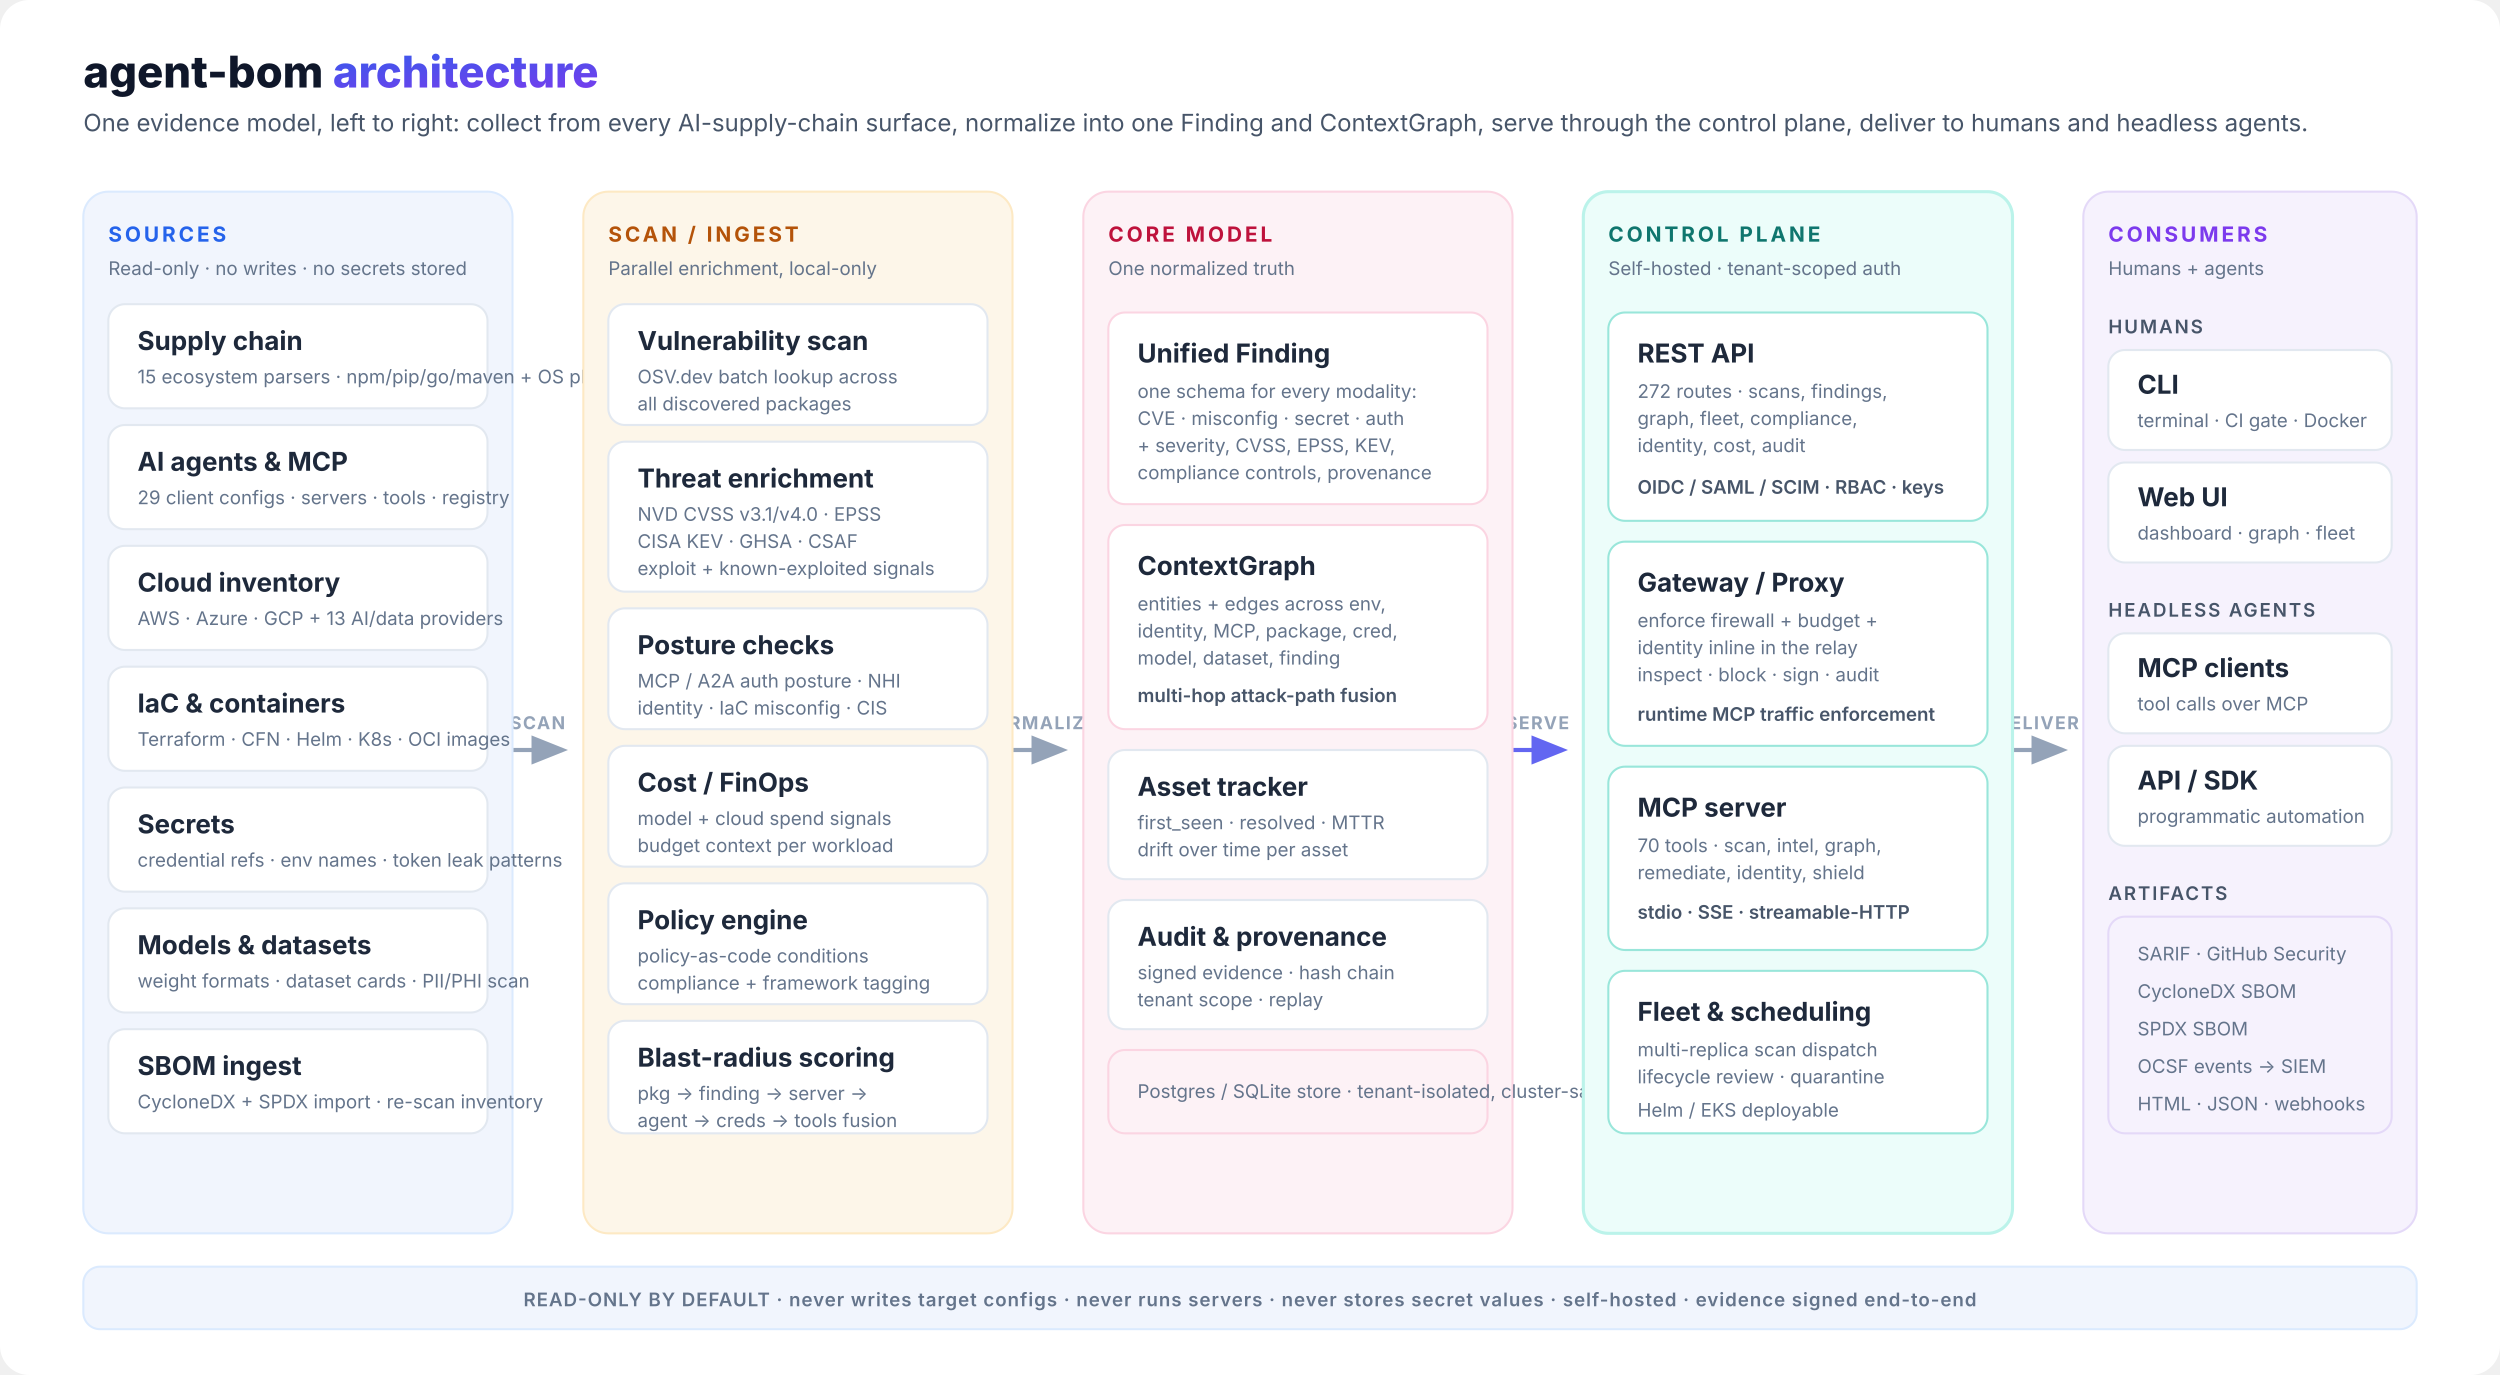
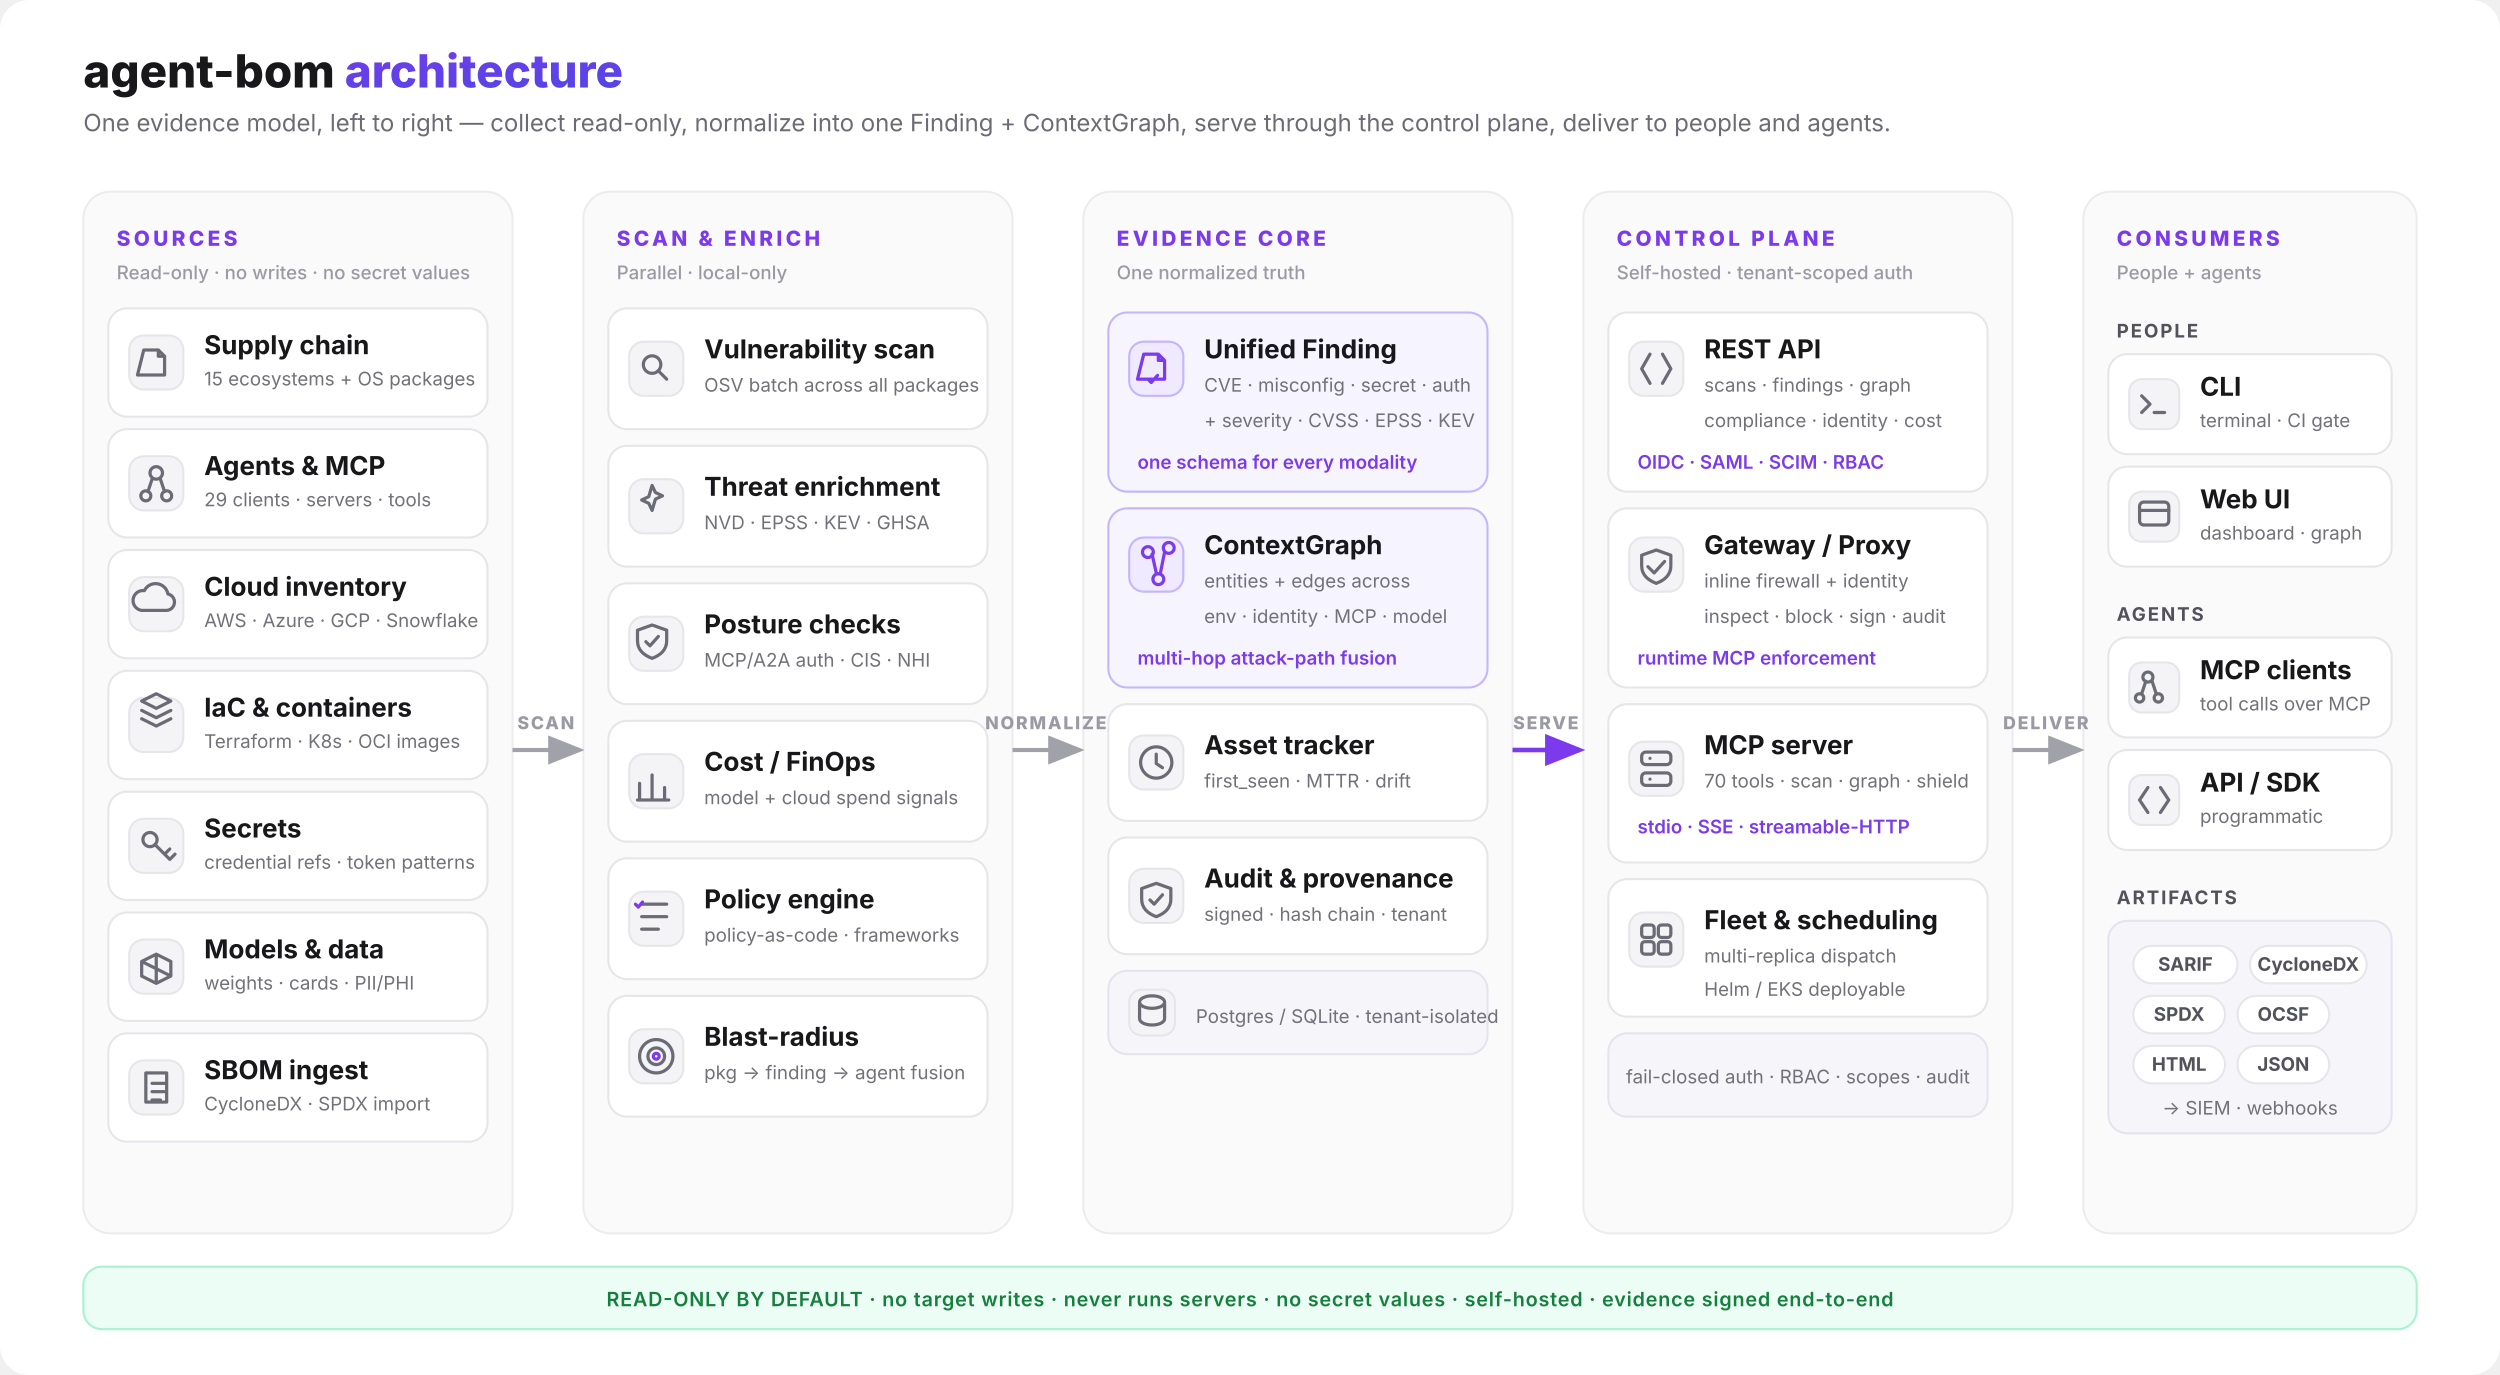
<svg xmlns="http://www.w3.org/2000/svg" viewBox="0 0 1200 660" fill="none" role="img" aria-labelledby="abom-archl-title abom-archl-desc">
  <defs>
    <linearGradient id="abom-accent-l" x1="0" y1="0" x2="1" y2="1">
-       <stop offset="0%" stop-color="#2563eb" />
-       <stop offset="100%" stop-color="#7c3aed" />
+       <stop offset="0%" stop-color="#7c3aed" />
+       <stop offset="100%" stop-color="#4f46e5" />
    </linearGradient>
    <marker id="abom-arrow-l" viewBox="0 0 10 8" refX="8.5" refY="4" markerWidth="9" markerHeight="7" orient="auto">
-       <path d="M0 0 L10 4 L0 8 Z" fill="#94a3b8" />
+       <path d="M0 0 L10 4 L0 8 Z" fill="#a1a1aa" />
    </marker>
    <marker id="abom-arrow-accent-l" viewBox="0 0 10 8" refX="8.5" refY="4" markerWidth="9" markerHeight="7" orient="auto">
-       <path d="M0 0 L10 4 L0 8 Z" fill="#6366f1" />
+       <path d="M0 0 L10 4 L0 8 Z" fill="#7c3aed" />
    </marker>
    <style>
-       text { font-family: system-ui, -apple-system, 'Segoe UI', sans-serif; }
-       .title { font-size: 21px; font-weight: 800; fill: #0f172a; }
-       .subtitle { font-size: 11.5px; font-weight: 400; fill: #475569; }
-       .lane-label { font-size: 10px; font-weight: 700; letter-spacing: 0.14em; }
-       .node-title { font-size: 12.5px; font-weight: 700; fill: #1e293b; }
-       .node-sub { font-size: 9px; font-weight: 400; fill: #64748b; }
-       .pill { font-size: 9px; font-weight: 600; fill: #475569; }
-       .flow-label { font-size: 8.5px; font-weight: 700; letter-spacing: 0.08em; fill: #94a3b8; }
-       .footer { font-size: 9px; font-weight: 600; letter-spacing: 0.05em; fill: #64748b; }
+       text { font-family: Inter, system-ui, -apple-system, 'Segoe UI', sans-serif; }
+       .title { font-size: 22px; font-weight: 800; fill: #18181b; }
+       .subtitle { font-size: 11.5px; font-weight: 400; fill: #6b6b75; }
+       .lane-label { font-size: 10px; font-weight: 800; letter-spacing: 0.16em; fill: #7c3aed; }
+       .lane-sub { font-size: 9px; font-weight: 500; fill: #9a9aa4; }
+       .node-title { font-size: 12.5px; font-weight: 700; fill: #18181b; }
+       .node-sub { font-size: 9px; font-weight: 400; fill: #71717a; }
+       .pill { font-size: 9px; font-weight: 600; fill: #7c3aed; }
+       .flow-label { font-size: 8.5px; font-weight: 800; letter-spacing: 0.1em; fill: #9a9aa4; }
+       .chip { font-size: 9px; font-weight: 700; fill: #52525b; }
+       .footer { font-size: 9.5px; font-weight: 600; letter-spacing: 0.04em; fill: #15803d; }
+       .ic { fill: none; stroke: #6b6b76; stroke-width: 1.55; stroke-linecap: round; stroke-linejoin: round; }
+       .ic-a { fill: none; stroke: #7c3aed; stroke-width: 1.55; stroke-linecap: round; stroke-linejoin: round; }
    </style>
  </defs>
  <rect width="1200" height="660" rx="14" fill="#ffffff" />
  <text x="40" y="42" class="title">agent-bom <tspan fill="url(#abom-accent-l)">architecture</tspan>
  </text>
-   <text x="40" y="63" class="subtitle">One evidence model, left to right: collect from every AI-supply-chain surface, normalize into one Finding and ContextGraph, serve through the control plane, deliver to humans and headless agents.</text>
-   <line x1="246" y1="360" x2="270" y2="360" stroke="#94a3b8" stroke-width="2" marker-end="url(#abom-arrow-l)" />
-   <text x="258" y="350" text-anchor="middle" class="flow-label">SCAN</text>
-   <line x1="486" y1="360" x2="510" y2="360" stroke="#94a3b8" stroke-width="2" marker-end="url(#abom-arrow-l)" />
-   <text x="498" y="350" text-anchor="middle" class="flow-label">NORMALIZE</text>
-   <line x1="726" y1="360" x2="750" y2="360" stroke="#6366f1" stroke-width="2" marker-end="url(#abom-arrow-accent-l)" />
-   <text x="738" y="350" text-anchor="middle" class="flow-label" fill="#6366f1">SERVE</text>
-   <line x1="966" y1="360" x2="990" y2="360" stroke="#94a3b8" stroke-width="2" marker-end="url(#abom-arrow-l)" />
-   <text x="978" y="350" text-anchor="middle" class="flow-label">DELIVER</text>
-   <rect x="40" y="92" width="206" height="500" rx="12" fill="#f1f5fd" stroke="#dbeafe" stroke-width="1" />
-   <text x="52" y="116" class="lane-label" fill="#2563eb">SOURCES</text>
-   <text x="52" y="132" class="node-sub">Read-only · no writes · no secrets stored</text>
-   <g>
-     <rect x="52" y="146" width="182" height="50" rx="8" fill="#ffffff" stroke="#e2e8f0" />
-     <text x="66" y="168" class="node-title">Supply chain</text>
-     <text x="66" y="184" class="node-sub">15 ecosystem parsers · npm/pip/go/maven + OS pkgs</text>
-   </g>
-   <g>
-     <rect x="52" y="204" width="182" height="50" rx="8" fill="#ffffff" stroke="#e2e8f0" />
-     <text x="66" y="226" class="node-title">AI agents &amp; MCP</text>
-     <text x="66" y="242" class="node-sub">29 client configs · servers · tools · registry</text>
-   </g>
-   <g>
-     <rect x="52" y="262" width="182" height="50" rx="8" fill="#ffffff" stroke="#e2e8f0" />
-     <text x="66" y="284" class="node-title">Cloud inventory</text>
-     <text x="66" y="300" class="node-sub">AWS · Azure · GCP + 13 AI/data providers</text>
-   </g>
-   <g>
-     <rect x="52" y="320" width="182" height="50" rx="8" fill="#ffffff" stroke="#e2e8f0" />
-     <text x="66" y="342" class="node-title">IaC &amp; containers</text>
-     <text x="66" y="358" class="node-sub">Terraform · CFN · Helm · K8s · OCI images</text>
-   </g>
-   <g>
-     <rect x="52" y="378" width="182" height="50" rx="8" fill="#ffffff" stroke="#e2e8f0" />
-     <text x="66" y="400" class="node-title">Secrets</text>
-     <text x="66" y="416" class="node-sub">credential refs · env names · token leak patterns</text>
-   </g>
-   <g>
-     <rect x="52" y="436" width="182" height="50" rx="8" fill="#ffffff" stroke="#e2e8f0" />
-     <text x="66" y="458" class="node-title">Models &amp; datasets</text>
-     <text x="66" y="474" class="node-sub">weight formats · dataset cards · PII/PHI scan</text>
-   </g>
-   <g>
-     <rect x="52" y="494" width="182" height="50" rx="8" fill="#ffffff" stroke="#e2e8f0" />
-     <text x="66" y="516" class="node-title">SBOM ingest</text>
-     <text x="66" y="532" class="node-sub">CycloneDX + SPDX import · re-scan inventory</text>
-   </g>
-   <rect x="280" y="92" width="206" height="500" rx="12" fill="#fdf6e9" stroke="#fde9c4" stroke-width="1" />
-   <text x="292" y="116" class="lane-label" fill="#b45309">SCAN / INGEST</text>
-   <text x="292" y="132" class="node-sub">Parallel enrichment, local-only</text>
-   <g>
-     <rect x="292" y="146" width="182" height="58" rx="8" fill="#ffffff" stroke="#e2e8f0" />
-     <text x="306" y="168" class="node-title">Vulnerability scan</text>
-     <text x="306" y="184" class="node-sub">OSV.dev batch lookup across</text>
-     <text x="306" y="197" class="node-sub">all discovered packages</text>
-   </g>
-   <g>
-     <rect x="292" y="212" width="182" height="72" rx="8" fill="#ffffff" stroke="#e2e8f0" />
-     <text x="306" y="234" class="node-title">Threat enrichment</text>
-     <text x="306" y="250" class="node-sub">NVD CVSS v3.1/v4.0 · EPSS</text>
-     <text x="306" y="263" class="node-sub">CISA KEV · GHSA · CSAF</text>
-     <text x="306" y="276" class="node-sub">exploit + known-exploited signals</text>
-   </g>
-   <g>
-     <rect x="292" y="292" width="182" height="58" rx="8" fill="#ffffff" stroke="#e2e8f0" />
-     <text x="306" y="314" class="node-title">Posture checks</text>
-     <text x="306" y="330" class="node-sub">MCP / A2A auth posture · NHI</text>
-     <text x="306" y="343" class="node-sub">identity · IaC misconfig · CIS</text>
-   </g>
-   <g>
-     <rect x="292" y="358" width="182" height="58" rx="8" fill="#ffffff" stroke="#e2e8f0" />
-     <text x="306" y="380" class="node-title">Cost / FinOps</text>
-     <text x="306" y="396" class="node-sub">model + cloud spend signals</text>
-     <text x="306" y="409" class="node-sub">budget context per workload</text>
-   </g>
-   <g>
-     <rect x="292" y="424" width="182" height="58" rx="8" fill="#ffffff" stroke="#e2e8f0" />
-     <text x="306" y="446" class="node-title">Policy engine</text>
-     <text x="306" y="462" class="node-sub">policy-as-code conditions</text>
-     <text x="306" y="475" class="node-sub">compliance + framework tagging</text>
-   </g>
-   <g>
-     <rect x="292" y="490" width="182" height="54" rx="8" fill="#ffffff" stroke="#e2e8f0" />
-     <text x="306" y="512" class="node-title">Blast-radius scoring</text>
-     <text x="306" y="528" class="node-sub">pkg → finding → server →</text>
-     <text x="306" y="541" class="node-sub">agent → creds → tools fusion</text>
-   </g>
-   <rect x="520" y="92" width="206" height="500" rx="12" fill="#fdf2f6" stroke="#fbd5e2" stroke-width="1" />
-   <text x="532" y="116" class="lane-label" fill="#be123c">CORE MODEL</text>
-   <text x="532" y="132" class="node-sub">One normalized truth</text>
-   <g>
-     <rect x="532" y="150" width="182" height="92" rx="8" fill="#ffffff" stroke="#fbd5e2" />
-     <text x="546" y="174" class="node-title">Unified Finding</text>
-     <text x="546" y="191" class="node-sub">one schema for every modality:</text>
-     <text x="546" y="204" class="node-sub">CVE · misconfig · secret · auth</text>
-     <text x="546" y="217" class="node-sub">+ severity, CVSS, EPSS, KEV,</text>
-     <text x="546" y="230" class="node-sub">compliance controls, provenance</text>
-   </g>
-   <g>
-     <rect x="532" y="252" width="182" height="98" rx="8" fill="#ffffff" stroke="#fbd5e2" />
-     <text x="546" y="276" class="node-title">ContextGraph</text>
-     <text x="546" y="293" class="node-sub">entities + edges across env,</text>
-     <text x="546" y="306" class="node-sub">identity, MCP, package, cred,</text>
-     <text x="546" y="319" class="node-sub">model, dataset, finding</text>
-     <text x="546" y="337" class="pill" fill="#be123c">multi-hop attack-path fusion</text>
-   </g>
-   <g>
-     <rect x="532" y="360" width="182" height="62" rx="8" fill="#ffffff" stroke="#e2e8f0" />
-     <text x="546" y="382" class="node-title">Asset tracker</text>
-     <text x="546" y="398" class="node-sub">first_seen · resolved · MTTR</text>
-     <text x="546" y="411" class="node-sub">drift over time per asset</text>
-   </g>
-   <g>
-     <rect x="532" y="432" width="182" height="62" rx="8" fill="#ffffff" stroke="#e2e8f0" />
-     <text x="546" y="454" class="node-title">Audit &amp; provenance</text>
-     <text x="546" y="470" class="node-sub">signed evidence · hash chain</text>
-     <text x="546" y="483" class="node-sub">tenant scope · replay</text>
-   </g>
-   <g>
-     <rect x="532" y="504" width="182" height="40" rx="8" fill="#fdf2f6" stroke="#fbd5e2" />
-     <text x="546" y="527" class="node-sub" fill="#475569">Postgres / SQLite store · tenant-isolated, cluster-safe</text>
-   </g>
-   <rect x="760" y="92" width="206" height="500" rx="12" fill="#ecfdfa" stroke="#bbf3ea" stroke-width="1.5" />
-   <text x="772" y="116" class="lane-label" fill="#0f766e">CONTROL PLANE</text>
-   <text x="772" y="132" class="node-sub">Self-hosted · tenant-scoped auth</text>
-   <g>
-     <rect x="772" y="150" width="182" height="100" rx="8" fill="#ffffff" stroke="#99e6da" />
-     <text x="786" y="174" class="node-title" fill="#0f766e">REST API</text>
-     <text x="786" y="191" class="node-sub">272 routes · scans, findings,</text>
-     <text x="786" y="204" class="node-sub">graph, fleet, compliance,</text>
-     <text x="786" y="217" class="node-sub">identity, cost, audit</text>
-     <text x="786" y="237" class="pill" fill="#0f766e">OIDC / SAML / SCIM · RBAC · keys</text>
-   </g>
-   <g>
-     <rect x="772" y="260" width="182" height="98" rx="8" fill="#ffffff" stroke="#99e6da" />
-     <text x="786" y="284" class="node-title" fill="#0f766e">Gateway / Proxy</text>
-     <text x="786" y="301" class="node-sub">enforce firewall + budget +</text>
-     <text x="786" y="314" class="node-sub">identity inline in the relay</text>
-     <text x="786" y="327" class="node-sub">inspect · block · sign · audit</text>
-     <text x="786" y="346" class="pill" fill="#0f766e">runtime MCP traffic enforcement</text>
-   </g>
-   <g>
-     <rect x="772" y="368" width="182" height="88" rx="8" fill="#ffffff" stroke="#99e6da" />
-     <text x="786" y="392" class="node-title" fill="#0f766e">MCP server</text>
-     <text x="786" y="409" class="node-sub">70 tools · scan, intel, graph,</text>
-     <text x="786" y="422" class="node-sub">remediate, identity, shield</text>
-     <text x="786" y="441" class="pill" fill="#0f766e">stdio · SSE · streamable-HTTP</text>
-   </g>
-   <g>
-     <rect x="772" y="466" width="182" height="78" rx="8" fill="#ffffff" stroke="#99e6da" />
-     <text x="786" y="490" class="node-title" fill="#0f766e">Fleet &amp; scheduling</text>
-     <text x="786" y="507" class="node-sub">multi-replica scan dispatch</text>
-     <text x="786" y="520" class="node-sub">lifecycle review · quarantine</text>
-     <text x="786" y="536" class="node-sub">Helm / EKS deployable</text>
-   </g>
-   <rect x="1000" y="92" width="160" height="500" rx="12" fill="#f6f2fd" stroke="#e4d9f8" stroke-width="1" />
-   <text x="1012" y="116" class="lane-label" fill="#7c3aed">CONSUMERS</text>
-   <text x="1012" y="132" class="node-sub">Humans + agents</text>
-   <text x="1012" y="160" class="pill" fill="#7c3aed" letter-spacing="0.1em">HUMANS</text>
-   <g>
-     <rect x="1012" y="168" width="136" height="48" rx="8" fill="#ffffff" stroke="#e2e8f0" />
-     <text x="1026" y="189" class="node-title">CLI</text>
-     <text x="1026" y="205" class="node-sub">terminal · CI gate · Docker</text>
-   </g>
-   <g>
-     <rect x="1012" y="222" width="136" height="48" rx="8" fill="#ffffff" stroke="#e2e8f0" />
-     <text x="1026" y="243" class="node-title">Web UI</text>
-     <text x="1026" y="259" class="node-sub">dashboard · graph · fleet</text>
-   </g>
-   <text x="1012" y="296" class="pill" fill="#7c3aed" letter-spacing="0.1em">HEADLESS AGENTS</text>
-   <g>
-     <rect x="1012" y="304" width="136" height="48" rx="8" fill="#ffffff" stroke="#e2e8f0" />
-     <text x="1026" y="325" class="node-title">MCP clients</text>
-     <text x="1026" y="341" class="node-sub">tool calls over MCP</text>
-   </g>
-   <g>
-     <rect x="1012" y="358" width="136" height="48" rx="8" fill="#ffffff" stroke="#e2e8f0" />
-     <text x="1026" y="379" class="node-title">API / SDK</text>
-     <text x="1026" y="395" class="node-sub">programmatic automation</text>
-   </g>
-   <text x="1012" y="432" class="pill" fill="#7c3aed" letter-spacing="0.1em">ARTIFACTS</text>
-   <g>
-     <rect x="1012" y="440" width="136" height="104" rx="8" fill="#f6f2fd" stroke="#e4d9f8" />
-     <text x="1026" y="461" class="node-sub" fill="#475569">SARIF · GitHub Security</text>
-     <text x="1026" y="479" class="node-sub" fill="#475569">CycloneDX SBOM</text>
-     <text x="1026" y="497" class="node-sub" fill="#475569">SPDX SBOM</text>
-     <text x="1026" y="515" class="node-sub" fill="#475569">OCSF events → SIEM</text>
-     <text x="1026" y="533" class="node-sub" fill="#475569">HTML · JSON · webhooks</text>
-   </g>
-   <rect x="40" y="608" width="1120" height="30" rx="8" fill="#f1f5fd" stroke="#dbeafe" />
-   <text x="600" y="627" text-anchor="middle" class="footer">READ-ONLY BY DEFAULT · never writes target configs · never runs servers · never stores secret values · self-hosted · evidence signed end-to-end</text>
+   <text x="40" y="63" class="subtitle">One evidence model, left to right — collect read-only, normalize into one Finding + ContextGraph, serve through the control plane, deliver to people and agents.</text>
+   <rect x="40" y="92" width="206" height="500" rx="13" fill="#fafafa" stroke="#ececf0" />
+   <text x="56" y="118" class="lane-label">SOURCES</text>
+   <text x="56" y="134" class="lane-sub">Read-only · no writes · no secret values</text>
+   <g>
+     <rect x="52" y="148" width="182" height="52" rx="9" fill="#ffffff" stroke="#e6e6ea" />
+     <rect x="62" y="161" width="26" height="26" rx="7" fill="#f4f4f6" stroke="#e6e6ea" />
+     <path class="ic" d="M69 168h7l3 3v9h-13z M76 168v3h3" />
+     <text x="98" y="170" class="node-title">Supply chain</text>
+     <text x="98" y="185" class="node-sub">15 ecosystems + OS packages</text>
+   </g>
+   <g>
+     <rect x="52" y="206" width="182" height="52" rx="9" fill="#ffffff" stroke="#e6e6ea" />
+     <rect x="62" y="219" width="26" height="26" rx="7" fill="#f4f4f6" stroke="#e6e6ea" />
+     <circle class="ic" cx="75" cy="227" r="3" />
+     <circle class="ic" cx="70" cy="238" r="2.4" />
+     <circle class="ic" cx="80" cy="238" r="2.4" />
+     <path class="ic" d="M73 230l-2 6 M77 230l2 6" />
+     <text x="98" y="228" class="node-title">Agents &amp; MCP</text>
+     <text x="98" y="243" class="node-sub">29 clients · servers · tools</text>
+   </g>
+   <g>
+     <rect x="52" y="264" width="182" height="52" rx="9" fill="#ffffff" stroke="#e6e6ea" />
+     <rect x="62" y="277" width="26" height="26" rx="7" fill="#f4f4f6" stroke="#e6e6ea" />
+     <path class="ic" d="M68 293h12a4 4 0 0 0 .6-7.9 6 6 0 0 0-11.3-1.6A4.2 4.2 0 0 0 68 293z" />
+     <text x="98" y="286" class="node-title">Cloud inventory</text>
+     <text x="98" y="301" class="node-sub">AWS · Azure · GCP · Snowflake</text>
+   </g>
+   <g>
+     <rect x="52" y="322" width="182" height="52" rx="9" fill="#ffffff" stroke="#e6e6ea" />
+     <rect x="62" y="335" width="26" height="26" rx="7" fill="#f4f4f6" stroke="#e6e6ea" />
+     <path class="ic" d="M75 333l7 3.5-7 3.5-7-3.5z M68 341l7 3.5 7-3.5 M68 345l7 3.5 7-3.5" />
+     <text x="98" y="344" class="node-title">IaC &amp; containers</text>
+     <text x="98" y="359" class="node-sub">Terraform · K8s · OCI images</text>
+   </g>
+   <g>
+     <rect x="52" y="380" width="182" height="52" rx="9" fill="#ffffff" stroke="#e6e6ea" />
+     <rect x="62" y="393" width="26" height="26" rx="7" fill="#f4f4f6" stroke="#e6e6ea" />
+     <circle class="ic" cx="72" cy="403" r="3.4" />
+     <path class="ic" d="M74.4 405.4l7 7 M79 410l2.5-2.5 M81.5 412.5l2.5-2.5" />
+     <text x="98" y="402" class="node-title">Secrets</text>
+     <text x="98" y="417" class="node-sub">credential refs · token patterns</text>
+   </g>
+   <g>
+     <rect x="52" y="438" width="182" height="52" rx="9" fill="#ffffff" stroke="#e6e6ea" />
+     <rect x="62" y="451" width="26" height="26" rx="7" fill="#f4f4f6" stroke="#e6e6ea" />
+     <path class="ic" d="M75 458l7 3.5v7l-7 3.5-7-3.5v-7z M75 458v14 M68 461.5l14 7" />
+     <text x="98" y="460" class="node-title">Models &amp; data</text>
+     <text x="98" y="475" class="node-sub">weights · cards · PII/PHI</text>
+   </g>
+   <g>
+     <rect x="52" y="496" width="182" height="52" rx="9" fill="#ffffff" stroke="#e6e6ea" />
+     <rect x="62" y="509" width="26" height="26" rx="7" fill="#f4f4f6" stroke="#e6e6ea" />
+     <path class="ic" d="M70 515h10v14h-10z M73 520h7 M73 524h7 M73 528h4" />
+     <text x="98" y="518" class="node-title">SBOM ingest</text>
+     <text x="98" y="533" class="node-sub">CycloneDX · SPDX import</text>
+   </g>
+   <rect x="280" y="92" width="206" height="500" rx="13" fill="#fafafa" stroke="#ececf0" />
+   <text x="296" y="118" class="lane-label">SCAN &amp; ENRICH</text>
+   <text x="296" y="134" class="lane-sub">Parallel · local-only</text>
+   <g>
+     <rect x="292" y="148" width="182" height="58" rx="9" fill="#ffffff" stroke="#e6e6ea" />
+     <rect x="302" y="164" width="26" height="26" rx="7" fill="#f4f4f6" stroke="#e6e6ea" />
+     <circle class="ic" cx="313" cy="175" r="4.2" />
+     <path class="ic" d="M316 178l4 4" />
+     <text x="338" y="172" class="node-title">Vulnerability scan</text>
+     <text x="338" y="188" class="node-sub">OSV batch across all packages</text>
+   </g>
+   <g>
+     <rect x="292" y="214" width="182" height="58" rx="9" fill="#ffffff" stroke="#e6e6ea" />
+     <rect x="302" y="230" width="26" height="26" rx="7" fill="#f4f4f6" stroke="#e6e6ea" />
+     <path class="ic" d="M313 233l1.6 3.4 3.4 1.6-3.4 1.6L313 245l-1.6-3.4-3.4-1.6 3.4-1.6z" />
+     <text x="338" y="238" class="node-title">Threat enrichment</text>
+     <text x="338" y="254" class="node-sub">NVD · EPSS · KEV · GHSA</text>
+   </g>
+   <g>
+     <rect x="292" y="280" width="182" height="58" rx="9" fill="#ffffff" stroke="#e6e6ea" />
+     <rect x="302" y="296" width="26" height="26" rx="7" fill="#f4f4f6" stroke="#e6e6ea" />
+     <path class="ic" d="M313 300l7 2.5v5c0 4.5-3 7-7 8.5-4-1.5-7-4-7-8.5v-5z M310 308l2 2 4-4.5" />
+     <text x="338" y="304" class="node-title">Posture checks</text>
+     <text x="338" y="320" class="node-sub">MCP/A2A auth · CIS · NHI</text>
+   </g>
+   <g>
+     <rect x="292" y="346" width="182" height="58" rx="9" fill="#ffffff" stroke="#e6e6ea" />
+     <rect x="302" y="362" width="26" height="26" rx="7" fill="#f4f4f6" stroke="#e6e6ea" />
+     <path class="ic" d="M307 384v-8 M313 384v-12 M319 384v-6 M306 384h15" />
+     <text x="338" y="370" class="node-title">Cost / FinOps</text>
+     <text x="338" y="386" class="node-sub">model + cloud spend signals</text>
+   </g>
+   <g>
+     <rect x="292" y="412" width="182" height="58" rx="9" fill="#ffffff" stroke="#e6e6ea" />
+     <rect x="302" y="428" width="26" height="26" rx="7" fill="#f4f4f6" stroke="#e6e6ea" />
+     <path class="ic" d="M308 434h12 M308 440h12 M308 446h8" />
+     <path class="ic-a" d="M305 434l1.4 1.4 2-2.4" />
+     <text x="338" y="436" class="node-title">Policy engine</text>
+     <text x="338" y="452" class="node-sub">policy-as-code · frameworks</text>
+   </g>
+   <g>
+     <rect x="292" y="478" width="182" height="58" rx="9" fill="#ffffff" stroke="#e6e6ea" />
+     <rect x="302" y="494" width="26" height="26" rx="7" fill="#f4f4f6" stroke="#e6e6ea" />
+     <circle class="ic" cx="315" cy="507" r="8" />
+     <circle class="ic" cx="315" cy="507" r="4" />
+     <circle class="ic-a" cx="315" cy="507" r="1.4" />
+     <text x="338" y="502" class="node-title">Blast-radius</text>
+     <text x="338" y="518" class="node-sub">pkg → finding → agent fusion</text>
+   </g>
+   <rect x="520" y="92" width="206" height="500" rx="13" fill="#fafafa" stroke="#ececf0" />
+   <text x="536" y="118" class="lane-label">EVIDENCE CORE</text>
+   <text x="536" y="134" class="lane-sub">One normalized truth</text>
+   <g>
+     <rect x="532" y="150" width="182" height="86" rx="9" fill="#f6f4ff" stroke="#c4b5fd" />
+     <rect x="542" y="164" width="26" height="26" rx="7" fill="#efeaff" stroke="#c4b5fd" />
+     <path class="ic-a" d="M549 170h7l3 3v9h-13z M556 170v3h3 M551 182l1.6 1.6 3-3.4" />
+     <text x="578" y="172" class="node-title">Unified Finding</text>
+     <text x="578" y="188" class="node-sub">CVE · misconfig · secret · auth</text>
+     <text x="578" y="205" class="node-sub">+ severity · CVSS · EPSS · KEV</text>
+     <text x="546" y="225" class="pill">one schema for every modality</text>
+   </g>
+   <g>
+     <rect x="532" y="244" width="182" height="86" rx="9" fill="#f6f4ff" stroke="#c4b5fd" />
+     <rect x="542" y="258" width="26" height="26" rx="7" fill="#efeaff" stroke="#c4b5fd" />
+     <circle class="ic-a" cx="551" cy="265" r="2.6" />
+     <circle class="ic-a" cx="561" cy="263" r="2.6" />
+     <circle class="ic-a" cx="556" cy="278" r="2.6" />
+     <path class="ic-a" d="M553 266l2 9 M559 265l-2 10" />
+     <text x="578" y="266" class="node-title">ContextGraph</text>
+     <text x="578" y="282" class="node-sub">entities + edges across</text>
+     <text x="578" y="299" class="node-sub">env · identity · MCP · model</text>
+     <text x="546" y="319" class="pill">multi-hop attack-path fusion</text>
+   </g>
+   <g>
+     <rect x="532" y="338" width="182" height="56" rx="9" fill="#ffffff" stroke="#e6e6ea" />
+     <rect x="542" y="353" width="26" height="26" rx="7" fill="#f4f4f6" stroke="#e6e6ea" />
+     <circle class="ic" cx="555" cy="366" r="7.5" />
+     <path class="ic" d="M555 362v4.5l3 2" />
+     <text x="578" y="362" class="node-title">Asset tracker</text>
+     <text x="578" y="378" class="node-sub">first_seen · MTTR · drift</text>
+   </g>
+   <g>
+     <rect x="532" y="402" width="182" height="56" rx="9" fill="#ffffff" stroke="#e6e6ea" />
+     <rect x="542" y="417" width="26" height="26" rx="7" fill="#f4f4f6" stroke="#e6e6ea" />
+     <path class="ic" d="M555 424l7 2.5v5c0 4.5-3 7-7 8.5-4-1.5-7-4-7-8.5v-5z M552 432l2 2 4-4.5" />
+     <text x="578" y="426" class="node-title">Audit &amp; provenance</text>
+     <text x="578" y="442" class="node-sub">signed · hash chain · tenant</text>
+   </g>
+   <g>
+     <rect x="532" y="466" width="182" height="40" rx="9" fill="#f6f5fa" stroke="#e6e3ef" />
+     <rect x="542" y="475" width="22" height="22" rx="6" fill="#f4f4f6" stroke="#e6e6ea" />
+     <path class="ic" d="M547 481c0-1.7 2.7-3 6-3s6 1.3 6 3-2.7 3-6 3-6-1.3-6-3z M547 481v8c0 1.7 2.7 3 6 3s6-1.3 6-3v-8" />
+     <text x="574" y="491" class="node-sub" fill="#52525b">Postgres / SQLite · tenant-isolated</text>
+   </g>
+   <rect x="760" y="92" width="206" height="500" rx="13" fill="#fafafa" stroke="#ececf0" />
+   <text x="776" y="118" class="lane-label">CONTROL PLANE</text>
+   <text x="776" y="134" class="lane-sub">Self-hosted · tenant-scoped auth</text>
+   <g>
+     <rect x="772" y="150" width="182" height="86" rx="9" fill="#ffffff" stroke="#e6e6ea" />
+     <rect x="782" y="164" width="26" height="26" rx="7" fill="#f4f4f6" stroke="#e6e6ea" />
+     <path class="ic" d="M792 170l-4 7 4 7 M798 170l4 7-4 7" />
+     <text x="818" y="172" class="node-title">REST API</text>
+     <text x="818" y="188" class="node-sub">scans · findings · graph</text>
+     <text x="818" y="205" class="node-sub">compliance · identity · cost</text>
+     <text x="786" y="225" class="pill">OIDC · SAML · SCIM · RBAC</text>
+   </g>
+   <g>
+     <rect x="772" y="244" width="182" height="86" rx="9" fill="#ffffff" stroke="#e6e6ea" />
+     <rect x="782" y="258" width="26" height="26" rx="7" fill="#f4f4f6" stroke="#e6e6ea" />
+     <path class="ic" d="M795 264l7 2.5v5c0 4.5-3 7-7 8.5-4-1.5-7-4-7-8.5v-5z M791 272l3 3 5-5.5" />
+     <text x="818" y="266" class="node-title">Gateway / Proxy</text>
+     <text x="818" y="282" class="node-sub">inline firewall + identity</text>
+     <text x="818" y="299" class="node-sub">inspect · block · sign · audit</text>
+     <text x="786" y="319" class="pill">runtime MCP enforcement</text>
+   </g>
+   <g>
+     <rect x="772" y="338" width="182" height="76" rx="9" fill="#ffffff" stroke="#e6e6ea" />
+     <rect x="782" y="356" width="26" height="26" rx="7" fill="#f4f4f6" stroke="#e6e6ea" />
+     <rect class="ic" x="788" y="361" width="14" height="6" rx="2" />
+     <rect class="ic" x="788" y="371" width="14" height="6" rx="2" />
+     <path class="ic" d="M792 364h.01 M792 374h.01" />
+     <text x="818" y="362" class="node-title">MCP server</text>
+     <text x="818" y="378" class="node-sub">70 tools · scan · graph · shield</text>
+     <text x="786" y="400" class="pill">stdio · SSE · streamable-HTTP</text>
+   </g>
+   <g>
+     <rect x="772" y="422" width="182" height="66" rx="9" fill="#ffffff" stroke="#e6e6ea" />
+     <rect x="782" y="438" width="26" height="26" rx="7" fill="#f4f4f6" stroke="#e6e6ea" />
+     <rect class="ic" x="788" y="444" width="6" height="6" rx="1.5" />
+     <rect class="ic" x="796" y="444" width="6" height="6" rx="1.5" />
+     <rect class="ic" x="788" y="452" width="6" height="6" rx="1.5" />
+     <rect class="ic" x="796" y="452" width="6" height="6" rx="1.5" />
+     <text x="818" y="446" class="node-title">Fleet &amp; scheduling</text>
+     <text x="818" y="462" class="node-sub">multi-replica dispatch</text>
+     <text x="818" y="478" class="node-sub">Helm / EKS deployable</text>
+   </g>
+   <g>
+     <rect x="772" y="496" width="182" height="40" rx="9" fill="#f6f5fa" stroke="#e6e3ef" />
+     <text x="863" y="520" text-anchor="middle" class="node-sub" fill="#52525b">fail-closed auth · RBAC · scopes · audit</text>
+   </g>
+   <rect x="1000" y="92" width="160" height="500" rx="13" fill="#fafafa" stroke="#ececf0" />
+   <text x="1016" y="118" class="lane-label">CONSUMERS</text>
+   <text x="1016" y="134" class="lane-sub">People + agents</text>
+   <text x="1016" y="162" class="chip" fill="#7c3aed" letter-spacing="0.1em">PEOPLE</text>
+   <g>
+     <rect x="1012" y="170" width="136" height="48" rx="9" fill="#ffffff" stroke="#e6e6ea" />
+     <rect x="1022" y="182" width="24" height="24" rx="6" fill="#f4f4f6" stroke="#e6e6ea" />
+     <path class="ic" d="M1028 190l4 4-4 4 M1034 198h5" />
+     <text x="1056" y="190" class="node-title">CLI</text>
+     <text x="1056" y="205" class="node-sub">terminal · CI gate</text>
+   </g>
+   <g>
+     <rect x="1012" y="224" width="136" height="48" rx="9" fill="#ffffff" stroke="#e6e6ea" />
+     <rect x="1022" y="236" width="24" height="24" rx="6" fill="#f4f4f6" stroke="#e6e6ea" />
+     <rect class="ic" x="1027" y="241" width="14" height="11" rx="2" />
+     <path class="ic" d="M1027 245h14" />
+     <text x="1056" y="244" class="node-title">Web UI</text>
+     <text x="1056" y="259" class="node-sub">dashboard · graph</text>
+   </g>
+   <text x="1016" y="298" class="chip" fill="#7c3aed" letter-spacing="0.1em">AGENTS</text>
+   <g>
+     <rect x="1012" y="306" width="136" height="48" rx="9" fill="#ffffff" stroke="#e6e6ea" />
+     <rect x="1022" y="318" width="24" height="24" rx="6" fill="#f4f4f6" stroke="#e6e6ea" />
+     <circle class="ic" cx="1031" cy="325" r="2.4" />
+     <circle class="ic" cx="1027" cy="335" r="2" />
+     <circle class="ic" cx="1036" cy="335" r="2" />
+     <path class="ic" d="M1030 327l-2 6 M1033 327l2 6" />
+     <text x="1056" y="326" class="node-title">MCP clients</text>
+     <text x="1056" y="341" class="node-sub">tool calls over MCP</text>
+   </g>
+   <g>
+     <rect x="1012" y="360" width="136" height="48" rx="9" fill="#ffffff" stroke="#e6e6ea" />
+     <rect x="1022" y="372" width="24" height="24" rx="6" fill="#f4f4f6" stroke="#e6e6ea" />
+     <path class="ic" d="M1031 378l-4 6 4 6 M1037 378l4 6-4 6" />
+     <text x="1056" y="380" class="node-title">API / SDK</text>
+     <text x="1056" y="395" class="node-sub">programmatic</text>
+   </g>
+   <text x="1016" y="434" class="chip" fill="#7c3aed" letter-spacing="0.1em">ARTIFACTS</text>
+   <g>
+     <rect x="1012" y="442" width="136" height="102" rx="9" fill="#f6f5fa" stroke="#e6e3ef" />
+     <rect x="1024" y="454" width="50" height="18" rx="9" fill="#ffffff" stroke="#e6e6ea" />
+     <text x="1049" y="466" text-anchor="middle" class="chip">SARIF</text>
+     <rect x="1080" y="454" width="56" height="18" rx="9" fill="#ffffff" stroke="#e6e6ea" />
+     <text x="1108" y="466" text-anchor="middle" class="chip">CycloneDX</text>
+     <rect x="1024" y="478" width="44" height="18" rx="9" fill="#ffffff" stroke="#e6e6ea" />
+     <text x="1046" y="490" text-anchor="middle" class="chip">SPDX</text>
+     <rect x="1074" y="478" width="44" height="18" rx="9" fill="#ffffff" stroke="#e6e6ea" />
+     <text x="1096" y="490" text-anchor="middle" class="chip">OCSF</text>
+     <rect x="1024" y="502" width="44" height="18" rx="9" fill="#ffffff" stroke="#e6e6ea" />
+     <text x="1046" y="514" text-anchor="middle" class="chip">HTML</text>
+     <rect x="1074" y="502" width="44" height="18" rx="9" fill="#ffffff" stroke="#e6e6ea" />
+     <text x="1096" y="514" text-anchor="middle" class="chip">JSON</text>
+     <text x="1080" y="535" text-anchor="middle" class="node-sub">→ SIEM · webhooks</text>
+   </g>
+   <line x1="246" y1="360" x2="278" y2="360" stroke="#a1a1aa" stroke-width="2" marker-end="url(#abom-arrow-l)" />
+   <text x="262" y="350" text-anchor="middle" class="flow-label">SCAN</text>
+   <line x1="486" y1="360" x2="518" y2="360" stroke="#a1a1aa" stroke-width="2" marker-end="url(#abom-arrow-l)" />
+   <text x="502" y="350" text-anchor="middle" class="flow-label">NORMALIZE</text>
+   <line x1="726" y1="360" x2="758" y2="360" stroke="#7c3aed" stroke-width="2.2" marker-end="url(#abom-arrow-accent-l)" />
+   <text x="742" y="350" text-anchor="middle" class="flow-label" fill="#7c3aed">SERVE</text>
+   <line x1="966" y1="360" x2="998" y2="360" stroke="#a1a1aa" stroke-width="2" marker-end="url(#abom-arrow-l)" />
+   <text x="982" y="350" text-anchor="middle" class="flow-label">DELIVER</text>
+   <rect x="40" y="608" width="1120" height="30" rx="9" fill="#ecfdf5" stroke="#a7f3d0" />
+   <text x="600" y="627" text-anchor="middle" class="footer">READ-ONLY BY DEFAULT · no target writes · never runs servers · no secret values · self-hosted · evidence signed end-to-end</text>
</svg>
